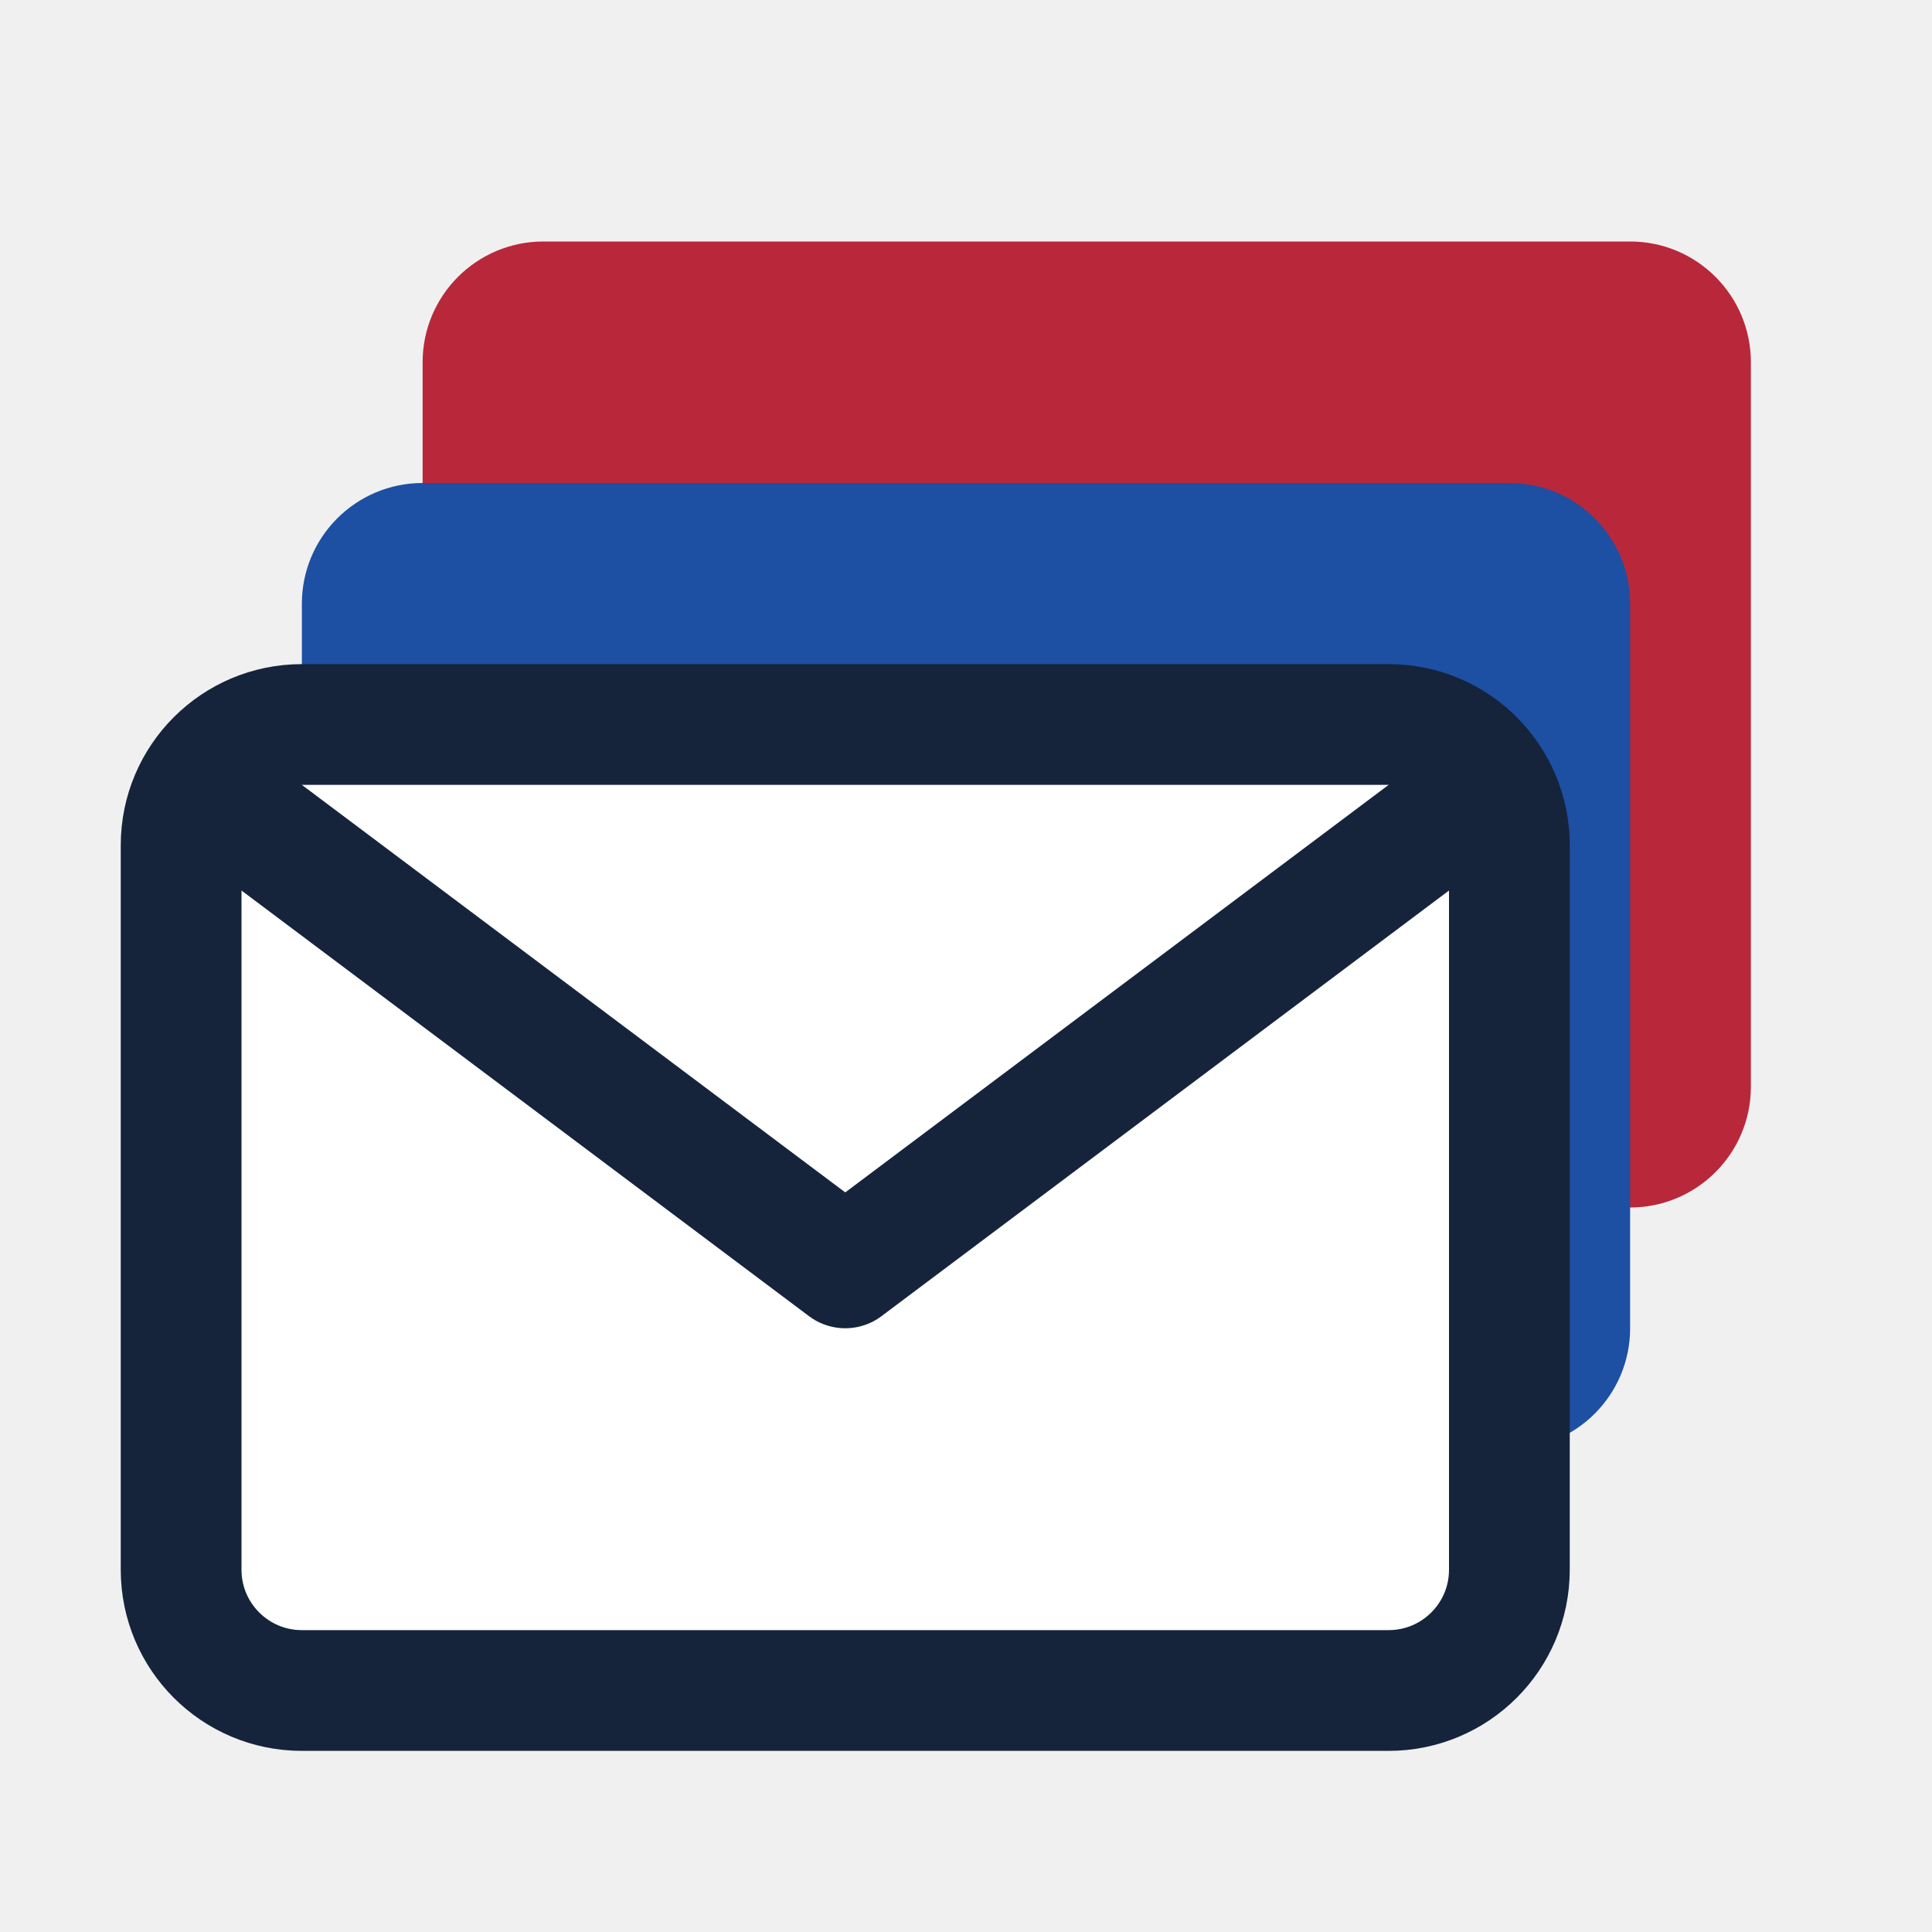
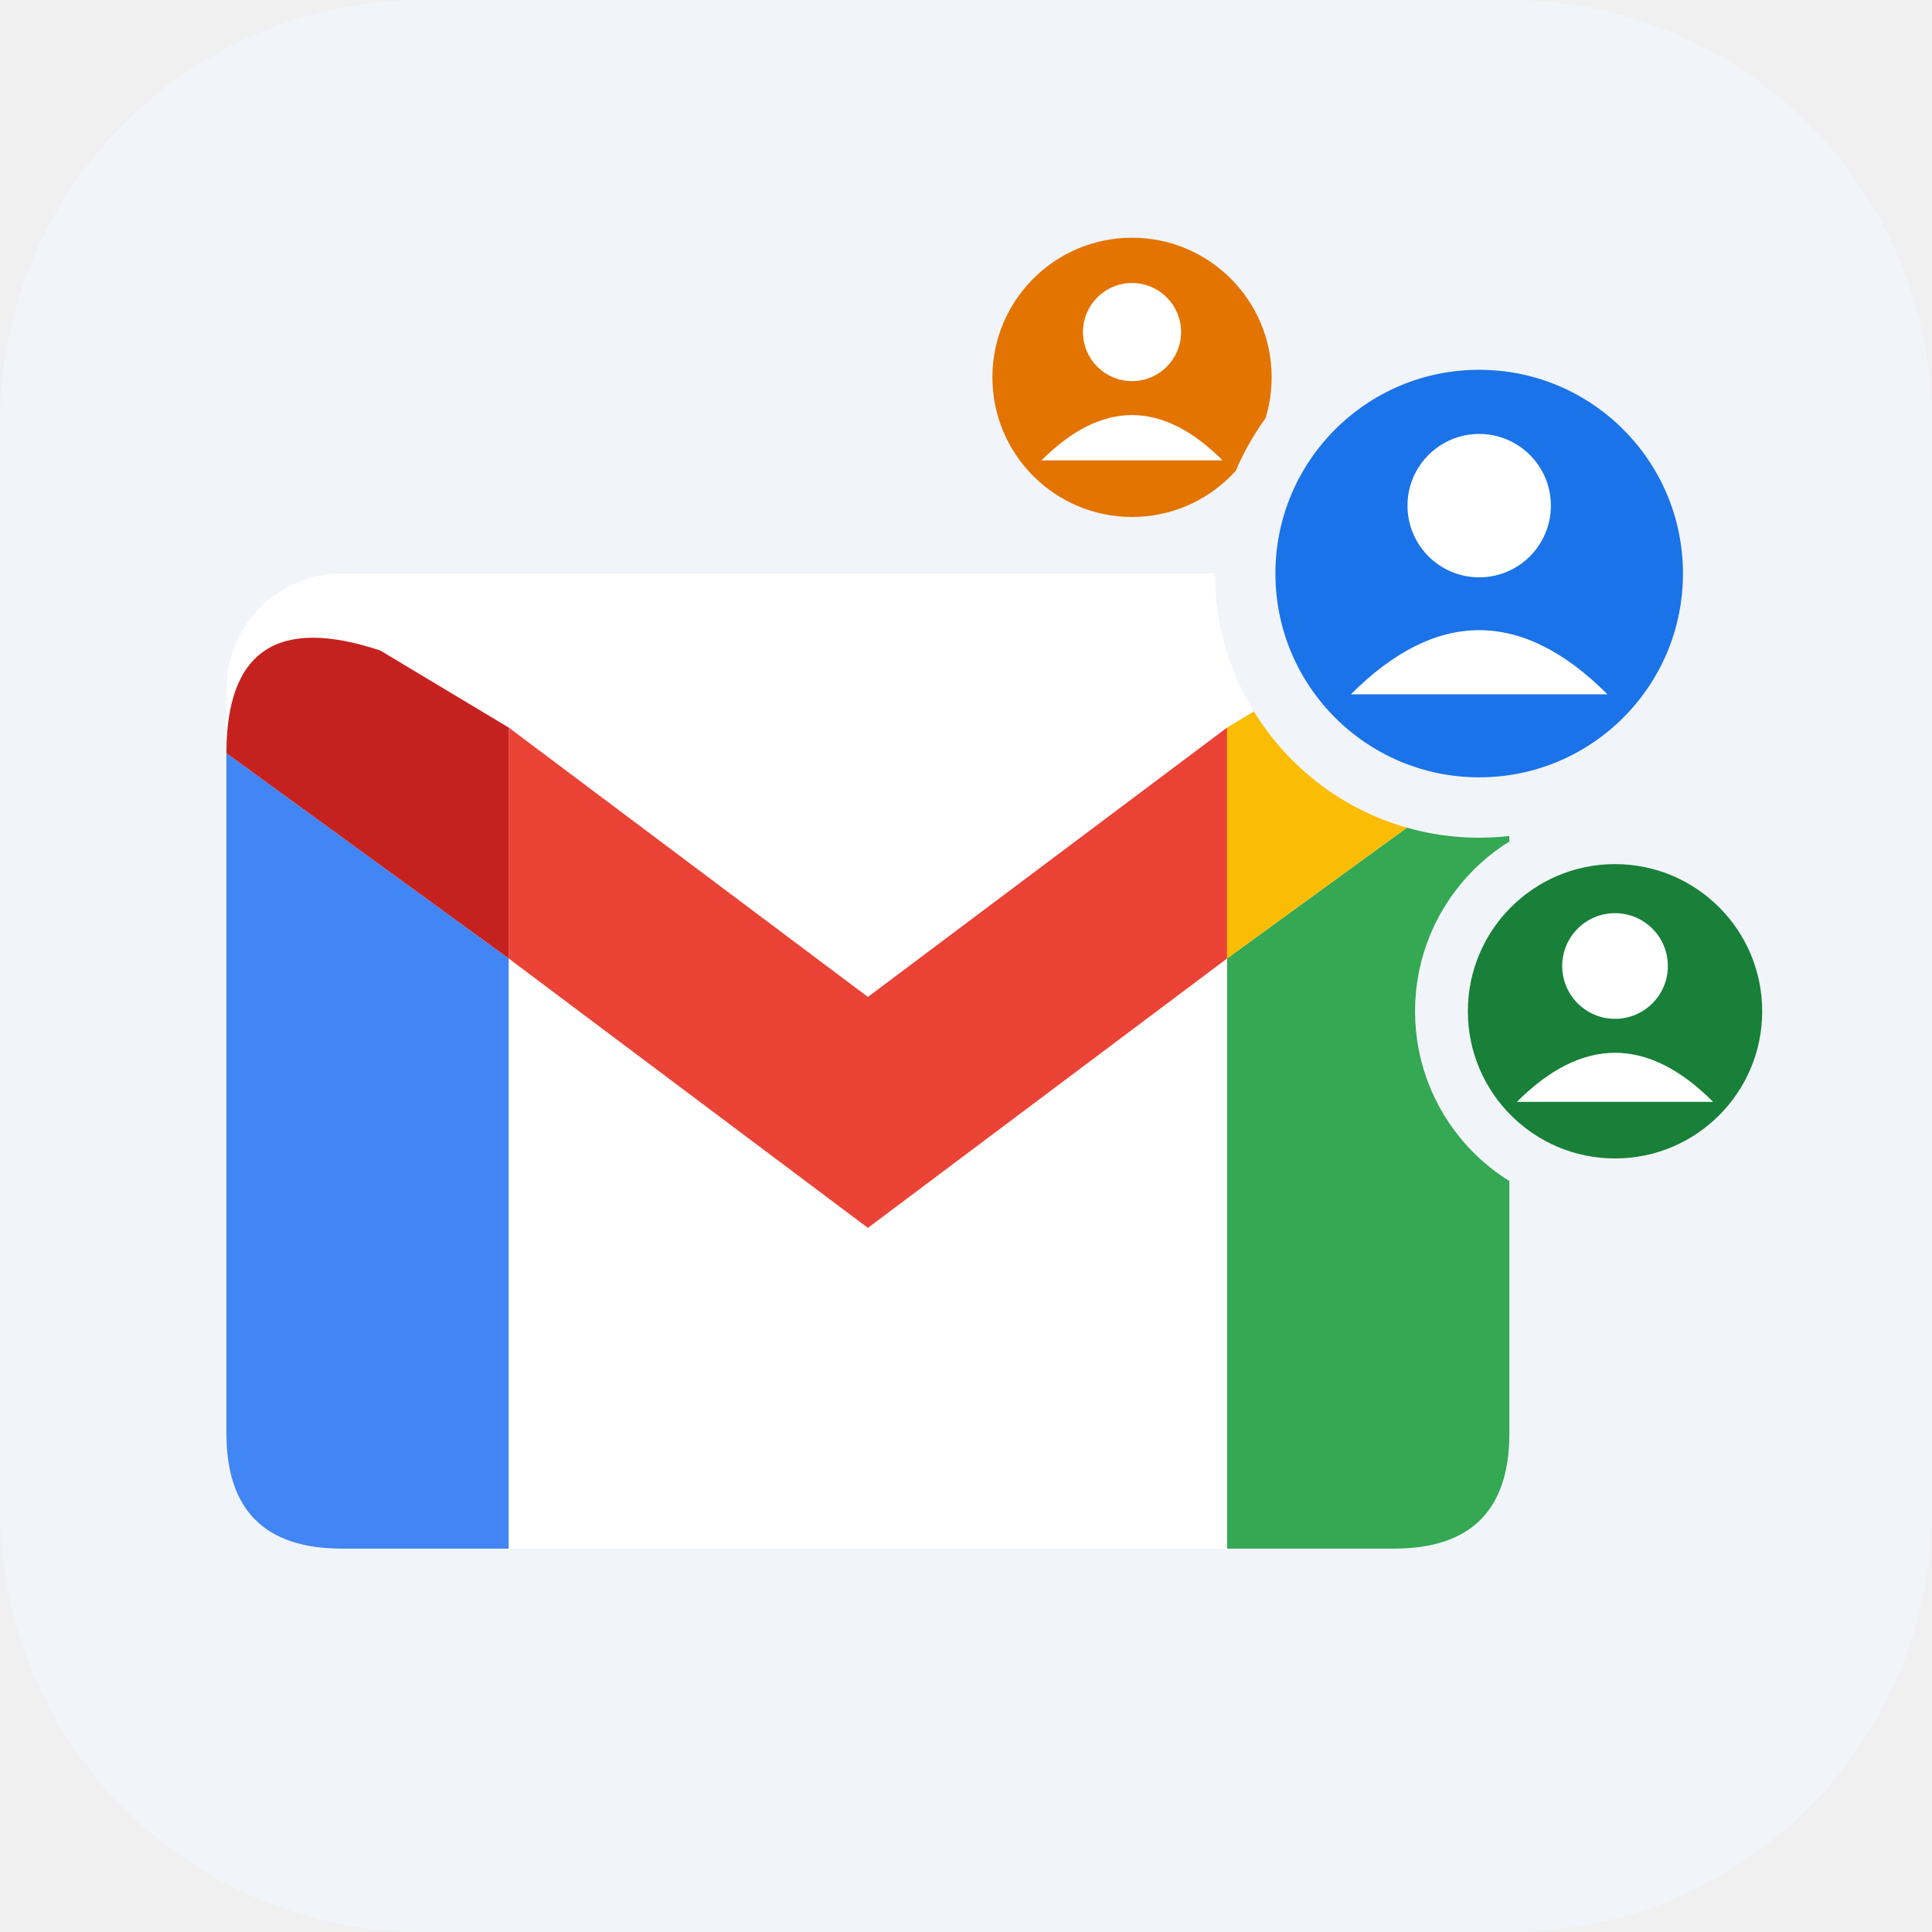
- <svg xmlns="http://www.w3.org/2000/svg" viewBox="0 0 32 32" role="img" aria-label="multiple-gmail">
-   <rect x="7" y="4" width="22" height="16" rx="2" fill="#b8283a" />
-   <rect x="5" y="8" width="22" height="16" rx="2" fill="#1d4fa3" />
-   <rect x="3" y="12" width="22" height="16" rx="2" fill="#ffffff" stroke="#15243b" stroke-width="2" />
-   <path d="M4 13.5l10 7.5 10-7.5" fill="none" stroke="#15243b" stroke-width="2" stroke-linejoin="round" />
+ <svg xmlns="http://www.w3.org/2000/svg" viewBox="0 0 256 256" role="img" aria-label="multiple-gmail">
+   <rect width="256" height="256" rx="56" fill="#f1f4f9" />
+   <g transform="translate(30 76) scale(1.7)">
+     <rect width="100" height="76" rx="9" fill="#ffffff" />
+     <path d="M0 14V67Q0 76 9 76H22V30Z" fill="#4285f4" />
+     <path d="M100 14V67Q100 76 91 76H78V30Z" fill="#34a853" />
+     <path d="M22 30L50 51L78 30V12L50 33L22 12Z" fill="#ea4335" />
+     <path d="M0 14Q0 2 12 6L22 12V30Z" fill="#c5221f" />
+     <path d="M100 14Q100 2 88 6L78 12V30Z" fill="#fbbc04" />
+   </g>
+   <g stroke="#f1f4f9">
+     <circle cx="150" cy="50" r="22" fill="#e37400" stroke-width="7" />
+     <circle cx="196" cy="76" r="31" fill="#1a73e8" stroke-width="8" />
+     <circle cx="214" cy="134" r="23" fill="#188038" stroke-width="7" />
+   </g>
+   <g fill="#ffffff">
+     <circle cx="150" cy="44" r="6.5" />
+     <path d="M138 61Q150 49 162 61Z" />
+     <circle cx="196" cy="67" r="9.5" />
+     <path d="M179 92Q196 75 213 92Z" />
+     <circle cx="214" cy="128" r="7" />
+     <path d="M201 146Q214 133 227 146Z" />
+   </g>
</svg>
